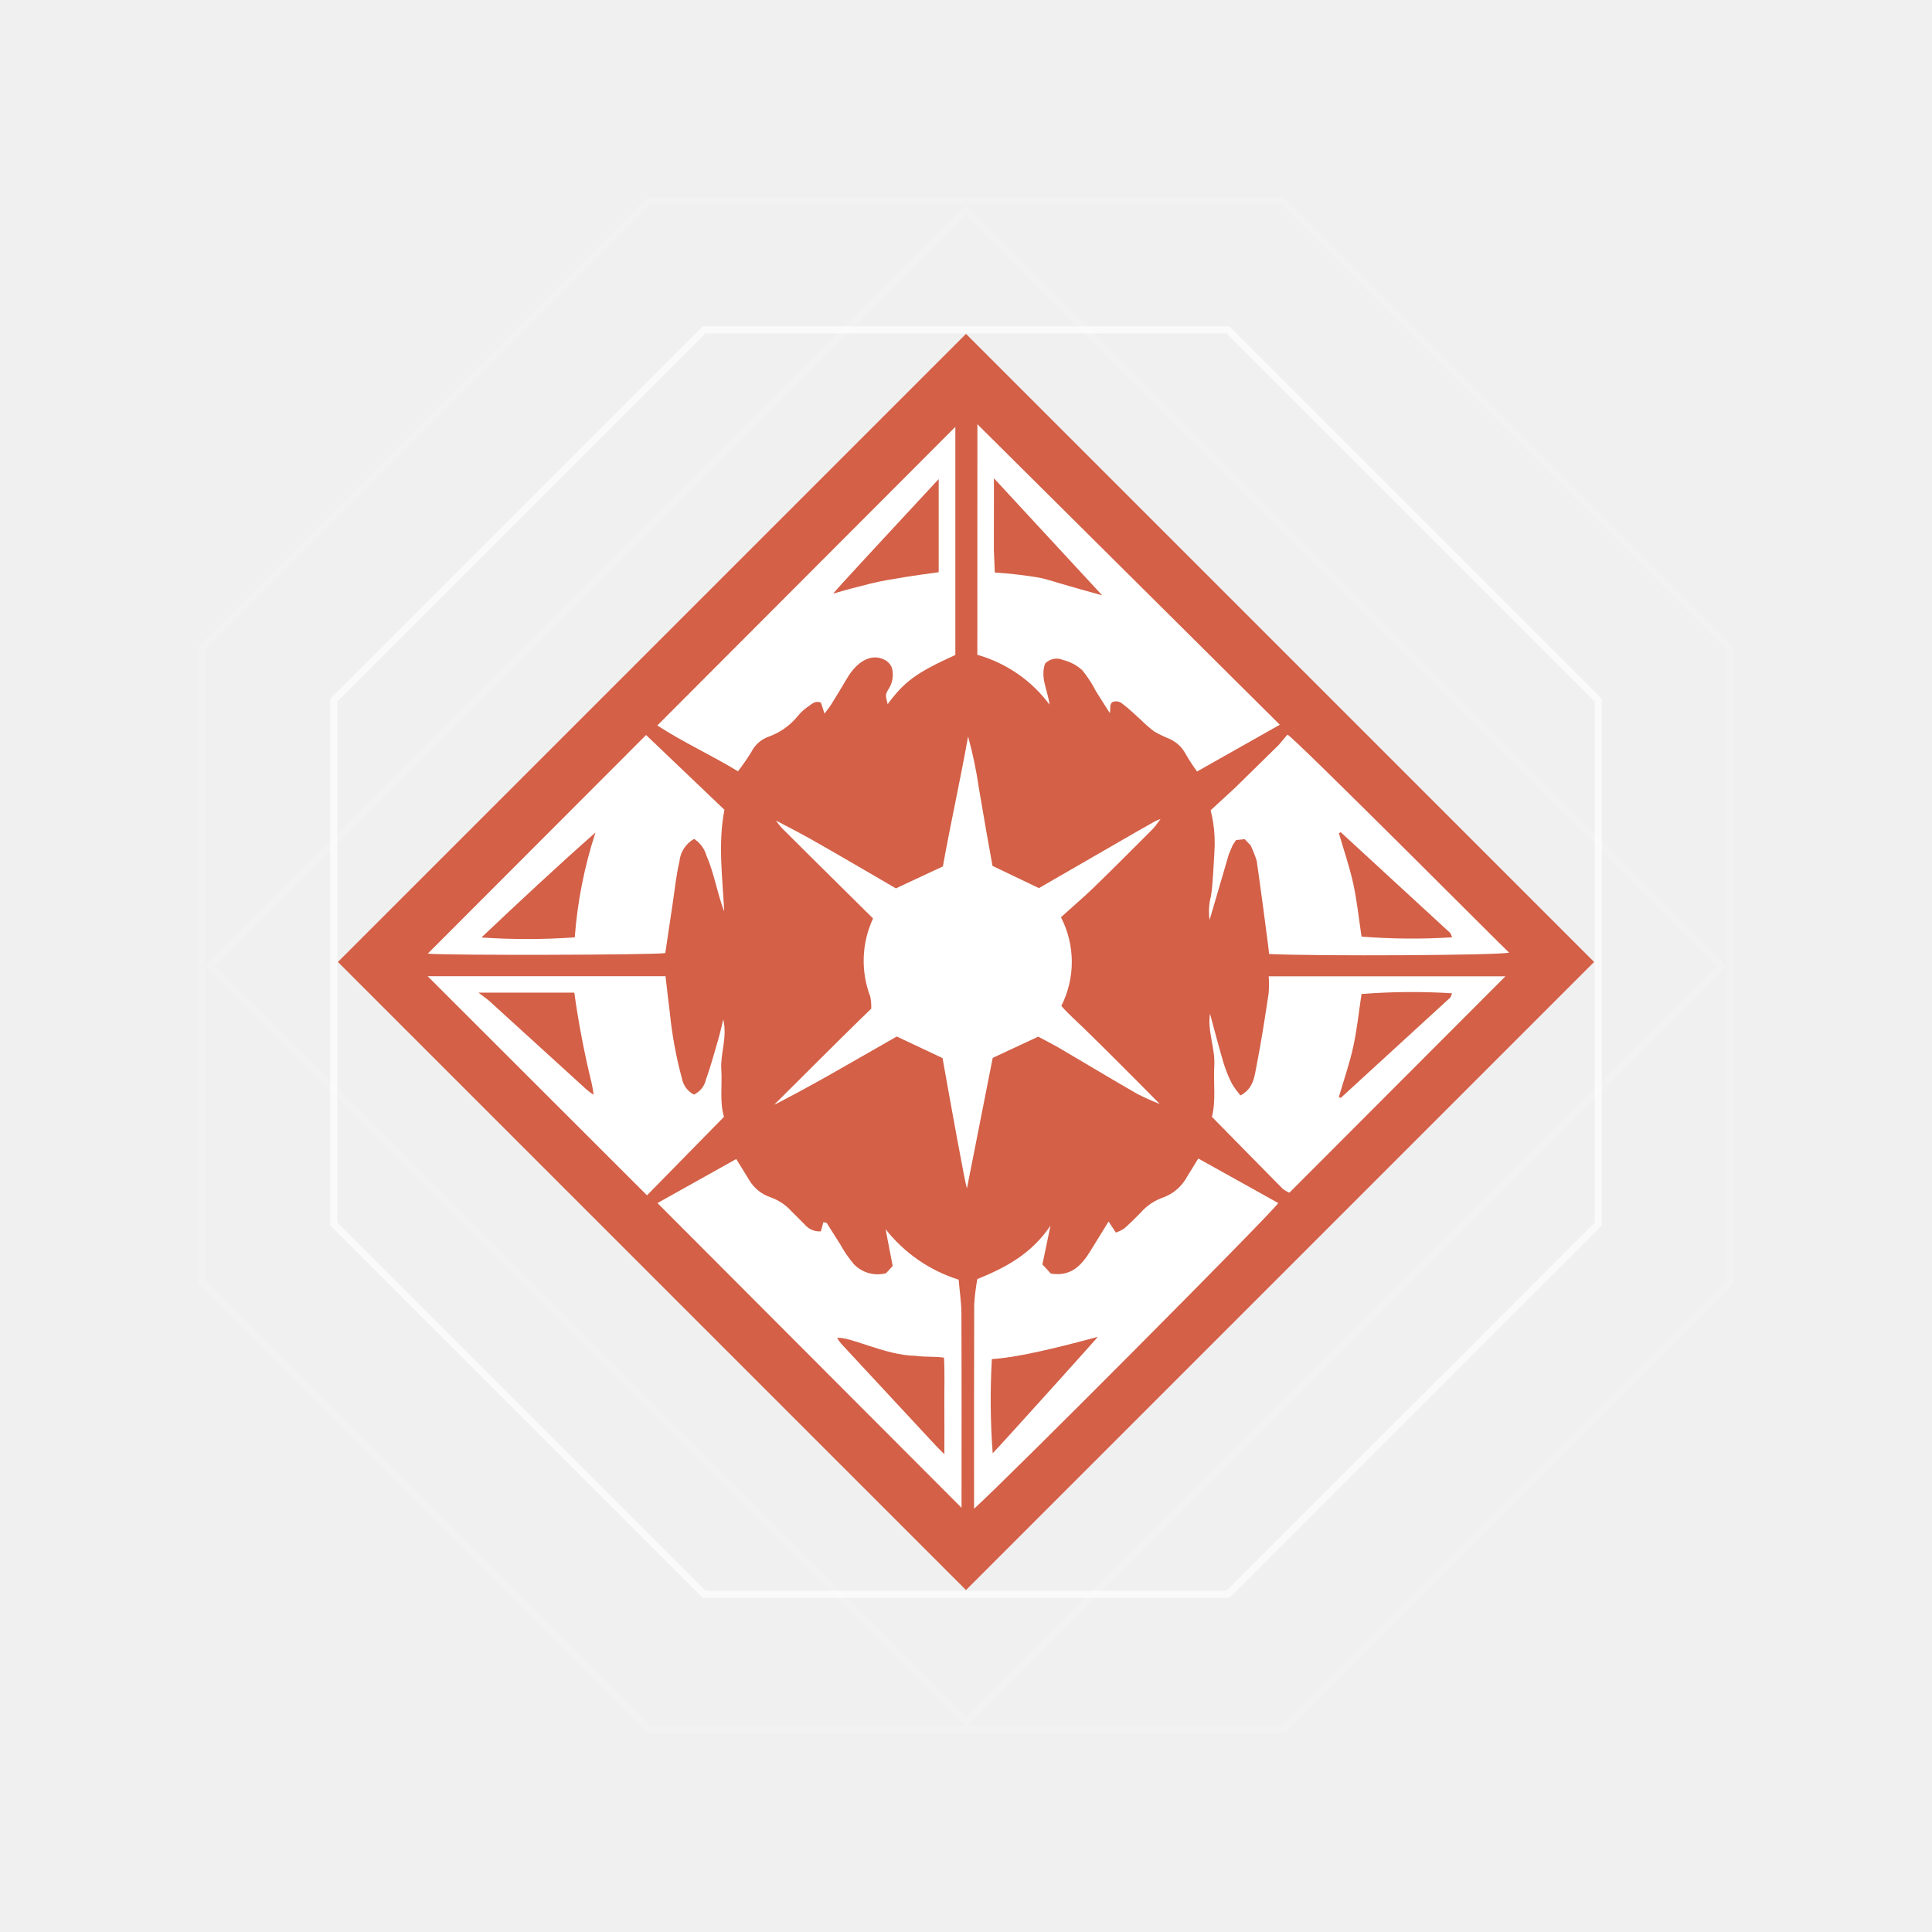
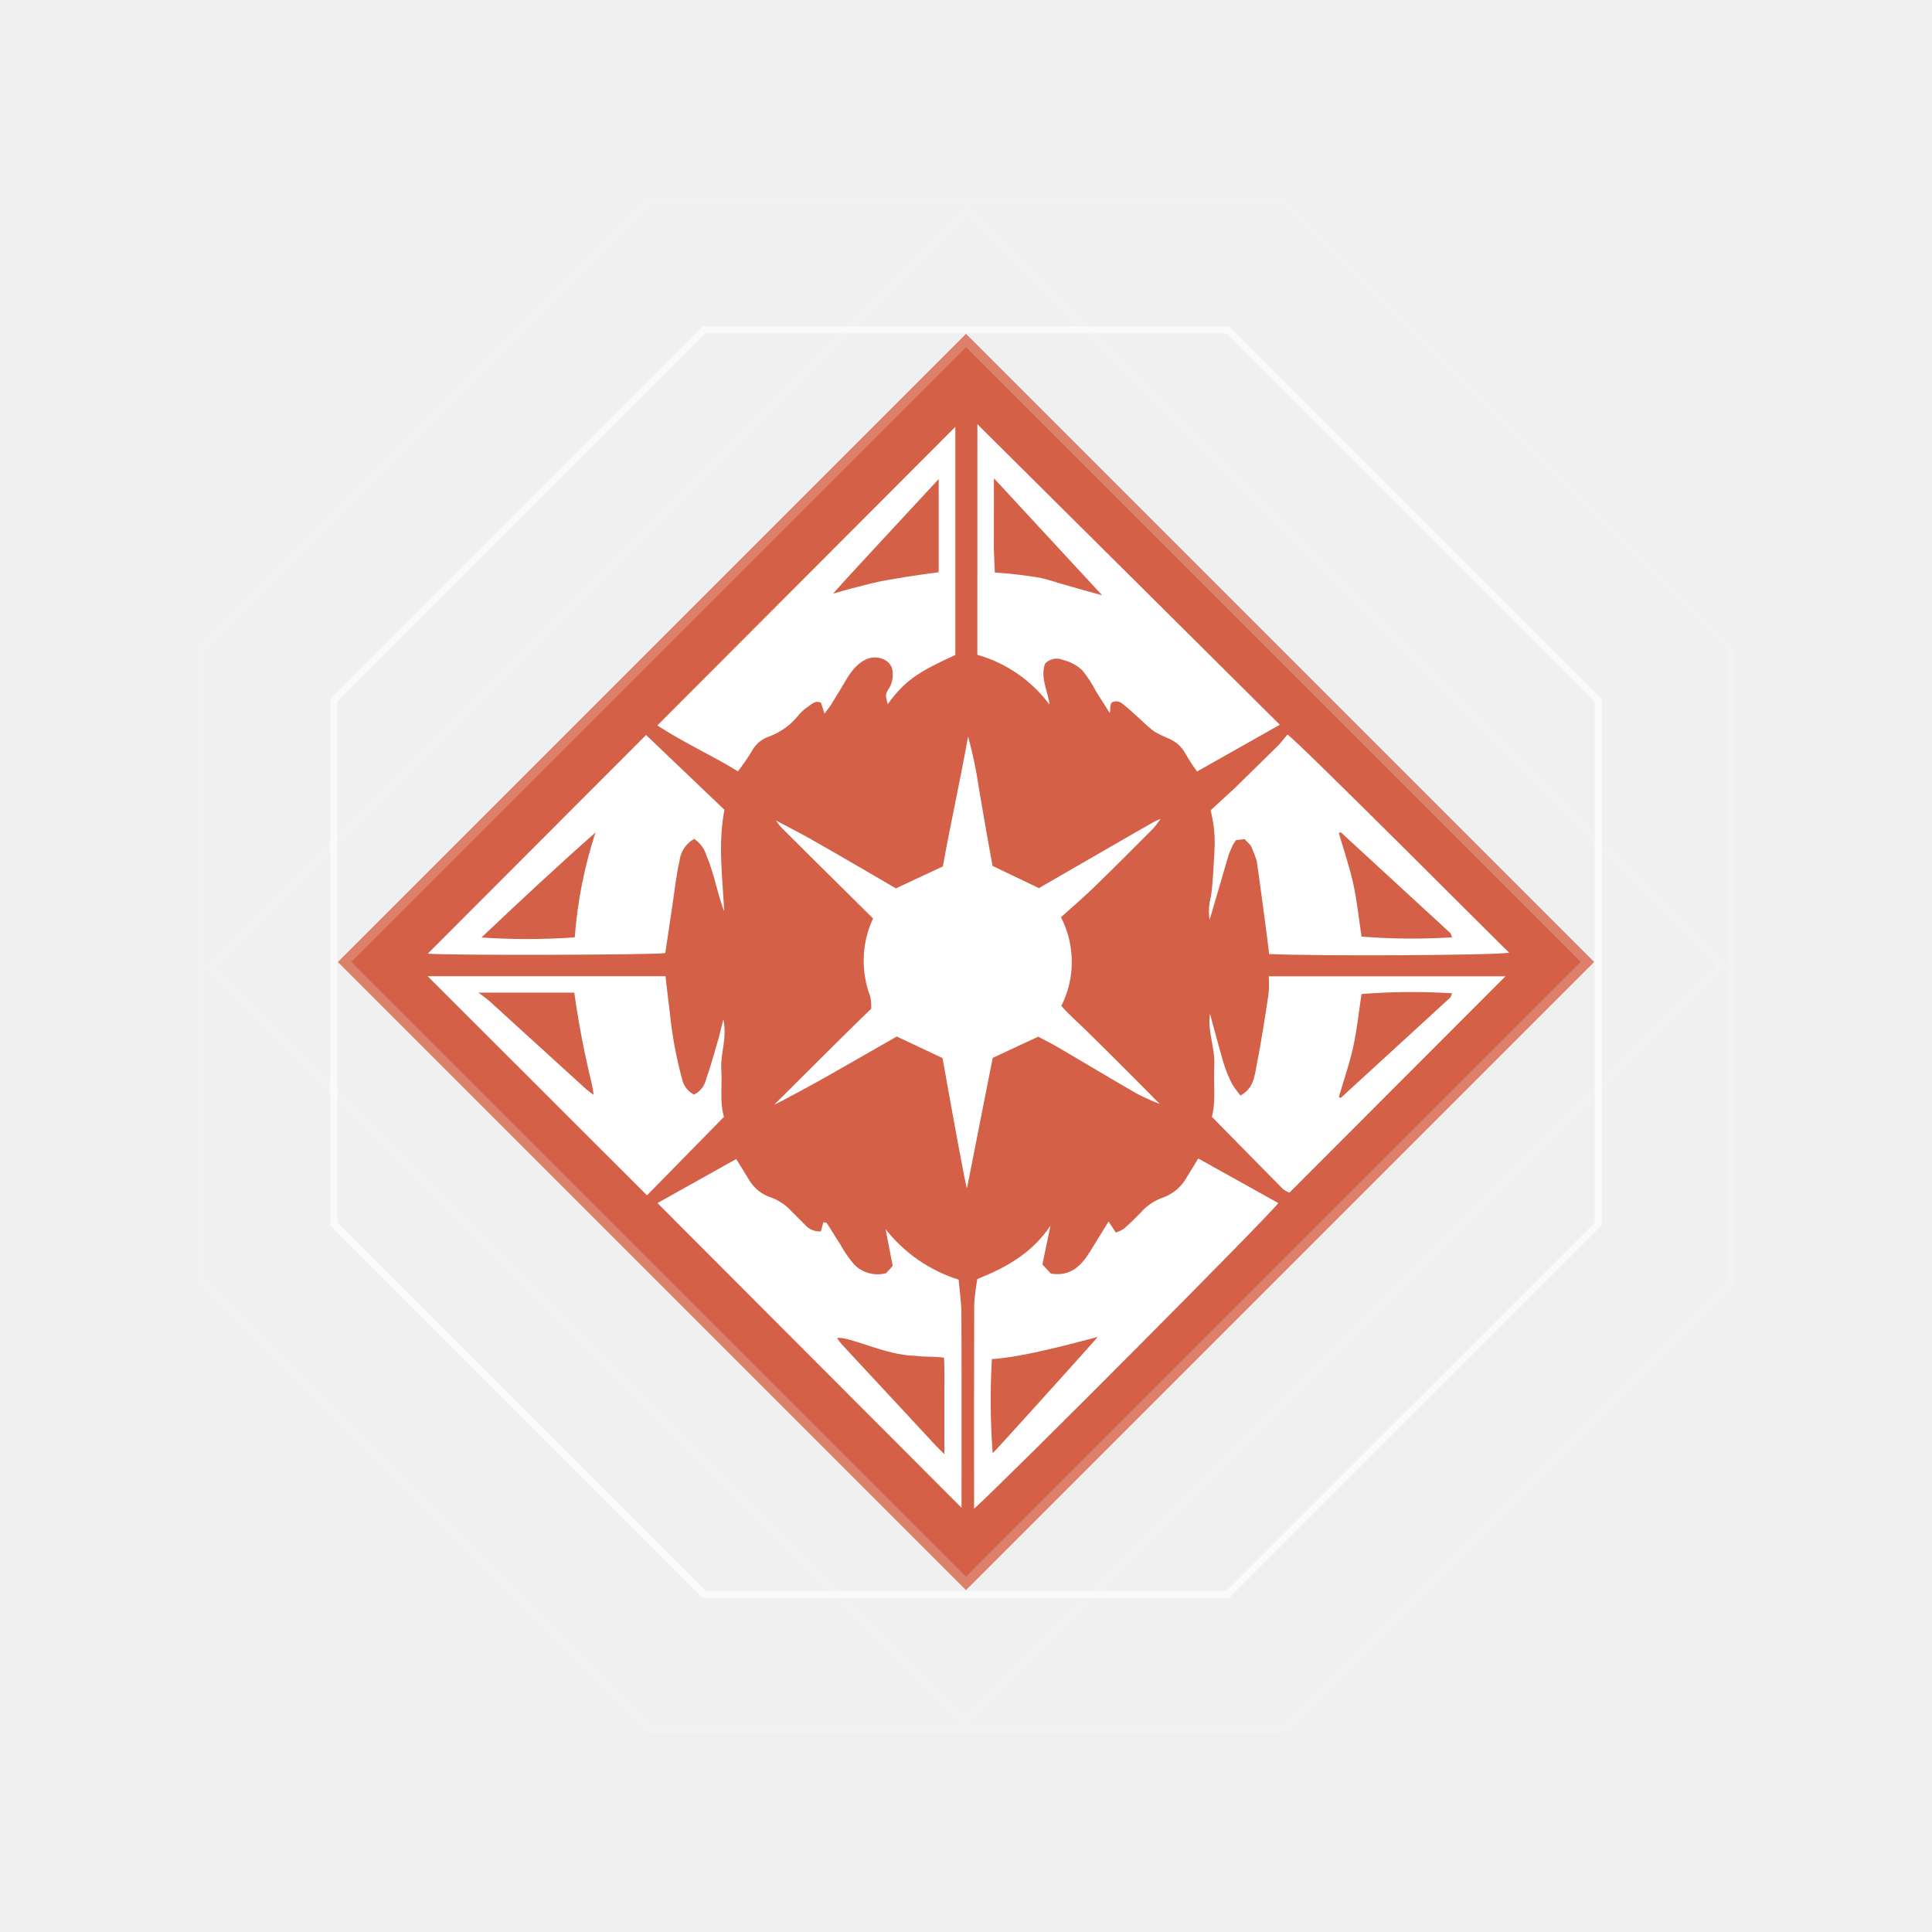
<svg xmlns="http://www.w3.org/2000/svg" viewBox="0 0 204.404 204.404">
-   <rect class="orange" x="55.214" y="54.787" width="93.976" height="93.976" transform="translate(101.9006 -42.45859) rotate(45)" style="fill: #cc3c1d;opacity: 0.8" />
-   <polygon class="polygon inner" points="129.91 34.893 74.494 34.893 35.309 74.078 35.309 129.494 74.494 168.679 129.91 168.679 169.096 129.494 169.096 74.078 129.91 34.893" style="fill: none;stroke: #fff;stroke-miterlimit: 10;stroke-width: 0.75px;opacity: 0.4" />
-   <polygon class="polygon inner ani" points="129.91 34.893 74.494 34.893 35.309 74.078 35.309 129.494 74.494 168.679 129.91 168.679 169.096 129.494 169.096 74.078 129.91 34.893" style="fill: none;stroke: #fff;stroke-miterlimit: 10;stroke-width: 0.75px;opacity: 0.4" />
-   <rect class="square" x="45.661" y="45.661" width="113.082" height="113.082" transform="translate(102.2022 -42.33365) rotate(45)" style="fill: none;stroke: #fff;stroke-miterlimit: 10;stroke-width: 0.75px;opacity: 0.15" />
-   <polygon class="polygon outer" points="135.7 21.241 68.704 21.241 21.331 68.614 21.331 135.61 68.704 182.984 135.7 182.984 183.074 135.61 183.074 68.614 135.7 21.241" style="fill: none;stroke: #fff;stroke-miterlimit: 10;stroke-width: 0.75px;opacity: 0.15" />
-   <path d="M101.717,138.986c-.005-1.199-.191-2.396-.293-3.598a15.868,15.868,0,0,1-7.731-5.344q.377,1.95.753,3.893c-.331.362-.582.636-.702.767a3.487,3.487,0,0,1-3.411-.959,12.809,12.809,0,0,1-1.428-2.08c-.484-.748-.943-1.512-1.428-2.26-.039-.061-.19-.049-.369-.089-.087.322-.174.647-.26.963a2.058,2.058,0,0,1-1.733-.752c-.457-.453-.907-.913-1.366-1.365a5.437,5.437,0,0,0-2.208-1.482,4.171,4.171,0,0,1-2.295-1.86c-.45-.76-.928-1.504-1.356-2.196q-4.262,2.383-8.332,4.66c10.752,10.774,21.424,21.469,32.172,32.238C101.731,152.604,101.745,145.795,101.717,138.986ZM99.915,153.852c-.38-.379-.643-.625-.89-.89q-5.015-5.394-10.023-10.795a5.785,5.785,0,0,1-.436-.606c1.222-.234,5.102,1.844,8.276,1.883,1.216.157,1.927.04,3.03.195.095,1.605.027,3.301.039,4.994C99.924,150.29,99.915,151.947,99.915,153.852Z" style="fill: #fff" />
-   <path d="M135.71,125.772a2.889,2.889,0,0,0,.709.413q11.511-11.53,22.853-22.891H134.231a12.611,12.611,0,0,1-.013,1.823c-.389,2.539-.769,5.081-1.268,7.599-.226,1.139-.31,2.44-1.707,3.179a8.967,8.967,0,0,1-.902-1.239,13.384,13.384,0,0,1-.884-2.174c-.514-1.735-.964-3.488-1.441-5.234-.287,1.883.561,3.63.455,5.487-.106,1.844.192,3.707-.251,5.424C130.748,120.733,133.221,123.26,135.71,125.772Zm7.46-15.019c.403-1.833.592-3.705.879-5.588a68.389,68.389,0,0,1,9.575-.076c-.077.18-.098.372-.214.478q-5.771,5.303-11.559,10.591l-.203-.093C142.165,114.296,142.777,112.544,143.171,110.753Z" style="fill: #fff" />
-   <path d="M105.028,111.924c1.634-.763,3.142-1.467,4.811-2.247.673.362,1.514.782,2.323,1.256,2.713,1.589,5.402,3.217,8.128,4.784a25.706,25.706,0,0,0,2.423,1.089s-5.346-5.41-8.061-8.04c-.795-.77-1.626-1.491-2.363-2.34a10.335,10.335,0,0,0-.04-9.386c1.226-1.106,2.403-2.106,3.509-3.179,2.101-2.039,4.163-4.116,6.233-6.186.253-.253.856-1.128.811-1.032,0,0-.455.165-.577.233-1.281.718-2.553,1.453-3.825,2.187-2.858,1.649-5.716,3.3-8.485,4.898-1.676-.803-3.227-1.545-4.908-2.35-.212-1.179-.448-2.459-.672-3.741-.262-1.496-.508-2.995-.77-4.491a44.125,44.125,0,0,0-1.143-5.46c-.847,4.75-1.867,9.268-2.665,13.744-1.694.792-3.297,1.541-4.972,2.325-2.962-1.719-5.938-3.474-8.944-5.178-1.218-.69-3.746-1.996-3.746-1.996a7.791,7.791,0,0,0,.589.755q3.075,3.069,6.167,6.12c1.167,1.157,2.335,2.314,3.516,3.485a10.602,10.602,0,0,0-.296,8.252,5.467,5.467,0,0,1,.105,1.293c-3.349,3.22-10.327,10.248-10.272,10.155.158-.014,4.31-2.255,6.126-3.298,2.312-1.328,4.629-2.646,6.848-3.914,1.727.814,3.324,1.566,4.843,2.282.83,4.668,2.467,13.765,2.585,13.771C103.231,121.074,104.137,116.386,105.028,111.924Z" style="fill: #fff" />
-   <path d="M76.595,118.162c-.474-1.626-.172-3.338-.283-5.027-.111-1.684.657-3.323.21-5.285-.21.85-.338,1.454-.51,2.046-.423,1.451-.818,2.913-1.325,4.334a2.288,2.288,0,0,1-1.272,1.577,2.427,2.427,0,0,1-1.264-1.695,42.82,42.82,0,0,1-1.281-6.944c-.168-1.298-.308-2.6-.459-3.889H45.239C53.06,111.091,60.731,118.753,68.452,126.465,71.185,123.679,73.883,120.928,76.595,118.162Zm-14.519-2.873q-5.123-4.659-10.24-9.325c-.302-.275-.65-.507-1.215-.943H60.761a95.591,95.591,0,0,0,1.818,9.508,10.642,10.642,0,0,1,.225,1.3A8.842,8.842,0,0,1,62.076,115.289Z" style="fill: #fff" />
-   <path d="M93.912,74.504c1.801-2.432,3.028-3.324,7.163-5.209V45.161q-15.709,15.739-31.531,31.591c2.731,1.785,5.764,3.159,8.531,4.85a22.723,22.723,0,0,0,1.414-2.039,3.263,3.263,0,0,1,1.864-1.634A7.057,7.057,0,0,0,84.408,75.756a4.761,4.761,0,0,1,.926-.887c.459-.275.87-.831,1.529-.517l.366,1.15c.331-.445.529-.676.688-.932.581-.94,1.16-1.881,1.718-2.834.904-1.543,2.422-2.744,3.998-1.909a1.625,1.625,0,0,1,.718.795,2.796,2.796,0,0,1-.408,2.386C93.644,73.549,93.704,73.582,93.912,74.504ZM92.106,61.741c-1.194.294-2.759.704-3.94,1.064-.048-.098,7.43-8.087,11.146-12.121v9.854c-1.211.174-2.438.331-3.658.532C94.468,61.264,93.276,61.453,92.106,61.741Z" style="fill: #fff" />
-   <path d="M68.353,77.763,45.258,100.894c1.94.203,24.041.144,25.128-.059.26-1.744.513-3.459.772-5.173.228-1.507.377-3.032.723-4.512a3.076,3.076,0,0,1,1.558-2.395,3.127,3.127,0,0,1,1.305,1.778c.833,1.9,1.127,3.958,1.877,5.91-.172-3.579-.68-7.156.023-10.768C73.896,83.051,71.153,80.434,68.353,77.763ZM60.808,99.172a71.209,71.209,0,0,1-9.87.013c4.083-3.868,8.005-7.521,12.061-11.107A47.249,47.249,0,0,0,60.808,99.172Z" style="fill: #fff" />
-   <path d="M103.403,69.28a14.35,14.35,0,0,1,7.635,5.272c-.163-1.469-1.011-2.823-.469-4.346a1.682,1.682,0,0,1,1.908-.38,4.551,4.551,0,0,1,2.033,1.093,12.355,12.355,0,0,1,1.452,2.234c.447.709.898,1.414,1.452,2.287.115-.484-.055-.926.276-1.157a1.001,1.001,0,0,1,1.028.147c.714.534,1.353,1.17,2.022,1.764a13.75,13.75,0,0,0,1.407,1.22,14.314,14.314,0,0,0,1.555.747,3.56,3.56,0,0,1,1.714,1.565,19.371,19.371,0,0,0,1.231,1.897c2.938-1.66,5.799-3.276,8.757-4.947-10.702-10.634-21.266-21.132-31.996-31.794C103.408,45.981,103.403,65.045,103.403,69.28Zm1.753-16.228V50.6c3.878,4.194,7.573,8.19,11.453,12.385-.884-.245-1.571-.432-2.256-.627-.744-.211-1.486-.429-2.229-.642-.697-.2-1.387-.439-2.094-.586a44.508,44.508,0,0,0-4.781-.555c-.035-.917-.067-1.54-.098-2.376Q105.154,55.625,105.156,53.051Z" style="fill: #fff" />
-   <path d="M135.242,127.283q-4.247-2.365-8.466-4.715c-.419.683-.794,1.31-1.184,1.927a4.719,4.719,0,0,1-2.458,2.171,5.622,5.622,0,0,0-2.462,1.639c-.558.577-1.132,1.142-1.735,1.671a3.854,3.854,0,0,1-.88.428c-.253-.382-.469-.71-.771-1.168-.666,1.08-1.299,2.106-1.931,3.131-.936,1.518-2.055,2.722-4.176,2.376-.228-.247-.511-.553-.893-.967.258-1.236.52-2.495.854-4.099-2.02,2.984-4.726,4.428-7.74,5.648a22.574,22.574,0,0,0-.33,2.696c-.027,6.804-.015,13.609-.016,20.414v1.19C106.625,156.409,134.446,128.456,135.242,127.283Zm-30.217,26.472a75.684,75.684,0,0,1-.087-9.966c3.789-.211,11.188-2.384,11.199-2.342C116.149,141.496,105.204,153.628,105.026,153.755Z" style="fill: #fff" />
-   <path d="M136.209,77.72c-.291.346-.605.72-.92,1.094l-.361.354L131.044,82.98l-.318.315c-.876.807-1.753,1.614-2.642,2.432a13.994,13.994,0,0,1,.413,2.729l.009.319.008.648c-.015.32-.023.641-.045.961-.103,1.477-.128,2.965-.348,4.425a6.218,6.218,0,0,0-.147,2.522c.726-2.478,1.38-4.713,2.035-6.948l.407-.96.358-.547.911-.095.636.664-.008-.007a12.521,12.521,0,0,1,.647,1.646c.046.193,1.307,9.452,1.307,9.85,5.211.244,24.056.145,25.399-.143C159.11,100.308,136.875,77.97,136.209,77.72Zm7.841,21.372c-.287-1.891-.476-3.772-.879-5.612-.394-1.799-1.005-3.559-1.521-5.336l.203-.093q5.783,5.316,11.559,10.638c.116.107.136.299.214.48A68.096,68.096,0,0,1,144.05,99.093Z" style="fill: #fff" />
+   <g class="Layer_2" data-name="Layer 2">
+     <g class="Layer_3" data-name="Layer 3">
+       <rect class="orange" x="55.214" y="54.787" width="93.976" height="93.976" transform="translate(101.9006 -42.45859) rotate(45)" style="fill: #cc3c1d;opacity: 0.8" />
+       <g class="orange-border" style="opacity: 0.2">
+         <path d="M102.202,36.738l65.037,65.037-65.037,65.037L37.165,101.776l65.037-65.037m0-1.414-66.451,66.451,66.451,66.451,66.451-66.451L102.202,35.324Z" style="fill: #fff" />
+       </g>
+       <rect class="square" x="45.661" y="45.661" width="113.082" height="113.082" transform="translate(102.2022 -42.33365) rotate(45)" style="fill: none;stroke: #fff;stroke-miterlimit: 10;stroke-width: 0.75px;opacity: 0.15" />
+       <polygon class="polygon inner ani" points="129.91 34.893 74.494 34.893 35.309 74.078 35.309 129.494 74.494 168.679 129.91 168.679 169.096 129.494 169.096 74.078 129.91 34.893" style="fill: none;stroke: #fff;stroke-miterlimit: 10;stroke-width: 0.75px;opacity: 0.4" />
+       <polygon class="polygon inner" points="129.91 34.893 74.494 34.893 35.309 74.078 35.309 129.494 74.494 168.679 129.91 168.679 169.096 129.494 169.096 74.078 129.91 34.893" style="fill: none;stroke: #fff;stroke-miterlimit: 10;stroke-width: 0.75px;opacity: 0.4" />
+       <polygon class="polygon outer" points="135.7 21.241 68.704 21.241 21.331 68.614 21.331 135.61 68.704 182.984 135.7 182.984 183.074 135.61 183.074 68.614 135.7 21.241" style="fill: none;stroke: #fff;stroke-miterlimit: 10;stroke-width: 0.75px;opacity: 0.15" />
+     </g>
+     <g class="mayhem">
+       <g>
+         <path d="M101.717,138.986c-.005-1.199-.191-2.396-.293-3.598a15.868,15.868,0,0,1-7.731-5.344q.377,1.95.753,3.893c-.331.362-.582.636-.702.767a3.487,3.487,0,0,1-3.411-.959,12.809,12.809,0,0,1-1.428-2.08c-.484-.748-.943-1.512-1.428-2.26-.039-.061-.19-.049-.369-.089-.087.322-.174.647-.26.963a2.058,2.058,0,0,1-1.733-.752c-.457-.453-.907-.913-1.366-1.365a5.437,5.437,0,0,0-2.208-1.482,4.171,4.171,0,0,1-2.295-1.86c-.45-.76-.928-1.504-1.356-2.196q-4.262,2.383-8.332,4.66c10.752,10.774,21.424,21.469,32.172,32.238C101.731,152.604,101.745,145.795,101.717,138.986ZM99.915,153.852c-.38-.379-.643-.625-.89-.89q-5.015-5.394-10.023-10.795a5.785,5.785,0,0,1-.436-.606c1.222-.234,5.102,1.844,8.276,1.883,1.216.157,1.927.04,3.03.195.095,1.605.027,3.301.039,4.994C99.924,150.29,99.915,151.947,99.915,153.852Z" style="fill: #fff" />
+         <path d="M135.71,125.772a2.889,2.889,0,0,0,.709.413q11.511-11.53,22.853-22.891H134.231a12.611,12.611,0,0,1-.013,1.823c-.389,2.539-.769,5.081-1.268,7.599-.226,1.139-.31,2.44-1.707,3.179a8.967,8.967,0,0,1-.902-1.239,13.384,13.384,0,0,1-.884-2.174c-.514-1.735-.964-3.488-1.441-5.234-.287,1.883.561,3.63.455,5.487-.106,1.844.192,3.707-.251,5.424C130.748,120.733,133.221,123.26,135.71,125.772Zm7.46-15.019c.403-1.833.592-3.705.879-5.588a68.389,68.389,0,0,1,9.575-.076c-.077.18-.098.372-.214.478q-5.771,5.303-11.559,10.591l-.203-.093C142.165,114.296,142.777,112.544,143.171,110.753Z" style="fill: #fff" />
+         <path d="M105.028,111.924c1.634-.763,3.142-1.467,4.811-2.247.673.362,1.514.782,2.323,1.256,2.713,1.589,5.402,3.217,8.128,4.784a25.706,25.706,0,0,0,2.423,1.089s-5.346-5.41-8.061-8.04c-.795-.77-1.626-1.491-2.363-2.34a10.335,10.335,0,0,0-.04-9.386c1.226-1.106,2.403-2.106,3.509-3.179,2.101-2.039,4.163-4.116,6.233-6.186.253-.253.856-1.128.811-1.032,0,0-.455.165-.577.233-1.281.718-2.553,1.453-3.825,2.187-2.858,1.649-5.716,3.3-8.485,4.898-1.676-.803-3.227-1.545-4.908-2.35-.212-1.179-.448-2.459-.672-3.741-.262-1.496-.508-2.995-.77-4.491a44.125,44.125,0,0,0-1.143-5.46c-.847,4.75-1.867,9.268-2.665,13.744-1.694.792-3.297,1.541-4.972,2.325-2.962-1.719-5.938-3.474-8.944-5.178-1.218-.69-3.746-1.996-3.746-1.996a7.791,7.791,0,0,0,.589.755q3.075,3.069,6.167,6.12c1.167,1.157,2.335,2.314,3.516,3.485a10.602,10.602,0,0,0-.296,8.252,5.467,5.467,0,0,1,.105,1.293c-3.349,3.22-10.327,10.248-10.272,10.155.158-.014,4.31-2.255,6.126-3.298,2.312-1.328,4.629-2.646,6.848-3.914,1.727.814,3.324,1.566,4.843,2.282.83,4.668,2.467,13.765,2.585,13.771C103.231,121.074,104.137,116.386,105.028,111.924Z" style="fill: #fff" />
+         <path d="M76.595,118.162c-.474-1.626-.172-3.338-.283-5.027-.111-1.684.657-3.323.21-5.285-.21.85-.338,1.454-.51,2.046-.423,1.451-.818,2.913-1.325,4.334a2.288,2.288,0,0,1-1.272,1.577,2.427,2.427,0,0,1-1.264-1.695,42.82,42.82,0,0,1-1.281-6.944c-.168-1.298-.308-2.6-.459-3.889H45.239C53.06,111.091,60.731,118.753,68.452,126.465,71.185,123.679,73.883,120.928,76.595,118.162Zm-14.519-2.873q-5.123-4.659-10.24-9.325c-.302-.275-.65-.507-1.215-.943H60.761a95.591,95.591,0,0,0,1.818,9.508,10.642,10.642,0,0,1,.225,1.3A8.842,8.842,0,0,1,62.076,115.289Z" style="fill: #fff" />
+         <path d="M93.912,74.504c1.801-2.432,3.028-3.324,7.163-5.209V45.161q-15.709,15.739-31.531,31.591c2.731,1.785,5.764,3.159,8.531,4.85a22.723,22.723,0,0,0,1.414-2.039,3.263,3.263,0,0,1,1.864-1.634A7.057,7.057,0,0,0,84.408,75.756a4.761,4.761,0,0,1,.926-.887c.459-.275.87-.831,1.529-.517l.366,1.15c.331-.445.529-.676.688-.932.581-.94,1.16-1.881,1.718-2.834.904-1.543,2.422-2.744,3.998-1.909a1.625,1.625,0,0,1,.718.795,2.796,2.796,0,0,1-.408,2.386C93.644,73.549,93.704,73.582,93.912,74.504ZM92.106,61.741c-1.194.294-2.759.704-3.94,1.064-.048-.098,7.43-8.087,11.146-12.121v9.854c-1.211.174-2.438.331-3.658.532C94.468,61.264,93.276,61.453,92.106,61.741Z" style="fill: #fff" />
+         <path d="M68.353,77.763,45.258,100.894c1.94.203,24.041.144,25.128-.059.26-1.744.513-3.459.772-5.173.228-1.507.377-3.032.723-4.512a3.076,3.076,0,0,1,1.558-2.395,3.127,3.127,0,0,1,1.305,1.778c.833,1.9,1.127,3.958,1.877,5.91-.172-3.579-.68-7.156.023-10.768C73.896,83.051,71.153,80.434,68.353,77.763ZM60.808,99.172a71.209,71.209,0,0,1-9.87.013c4.083-3.868,8.005-7.521,12.061-11.107A47.249,47.249,0,0,0,60.808,99.172Z" style="fill: #fff" />
+         <path d="M103.403,69.28a14.35,14.35,0,0,1,7.635,5.272c-.163-1.469-1.011-2.823-.469-4.346a1.682,1.682,0,0,1,1.908-.38,4.551,4.551,0,0,1,2.033,1.093,12.355,12.355,0,0,1,1.452,2.234c.447.709.898,1.414,1.452,2.287.115-.484-.055-.926.276-1.157a1.001,1.001,0,0,1,1.028.147c.714.534,1.353,1.17,2.022,1.764a13.75,13.75,0,0,0,1.407,1.22,14.314,14.314,0,0,0,1.555.747,3.56,3.56,0,0,1,1.714,1.565,19.371,19.371,0,0,0,1.231,1.897c2.938-1.66,5.799-3.276,8.757-4.947-10.702-10.634-21.266-21.132-31.996-31.794C103.408,45.981,103.403,65.045,103.403,69.28Zm1.753-16.228V50.6c3.878,4.194,7.573,8.19,11.453,12.385-.884-.245-1.571-.432-2.256-.627-.744-.211-1.486-.429-2.229-.642-.697-.2-1.387-.439-2.094-.586a44.508,44.508,0,0,0-4.781-.555c-.035-.917-.067-1.54-.098-2.376Q105.154,55.625,105.156,53.051Z" style="fill: #fff" />
+         <path d="M135.242,127.283q-4.247-2.365-8.466-4.715c-.419.683-.794,1.31-1.184,1.927a4.719,4.719,0,0,1-2.458,2.171,5.622,5.622,0,0,0-2.462,1.639c-.558.577-1.132,1.142-1.735,1.671a3.854,3.854,0,0,1-.88.428c-.253-.382-.469-.71-.771-1.168-.666,1.08-1.299,2.106-1.931,3.131-.936,1.518-2.055,2.722-4.176,2.376-.228-.247-.511-.553-.893-.967.258-1.236.52-2.495.854-4.099-2.02,2.984-4.726,4.428-7.74,5.648a22.574,22.574,0,0,0-.33,2.696c-.027,6.804-.015,13.609-.016,20.414v1.19C106.625,156.409,134.446,128.456,135.242,127.283Zm-30.217,26.472a75.684,75.684,0,0,1-.087-9.966c3.789-.211,11.188-2.384,11.199-2.342C116.149,141.496,105.204,153.628,105.026,153.755Z" style="fill: #fff" />
+         <path d="M136.209,77.72c-.291.346-.605.72-.92,1.094l-.361.354L131.044,82.98l-.318.315c-.876.807-1.753,1.614-2.642,2.432a13.994,13.994,0,0,1,.413,2.729l.009.319.008.648c-.015.32-.023.641-.045.961-.103,1.477-.128,2.965-.348,4.425a6.218,6.218,0,0,0-.147,2.522c.726-2.478,1.38-4.713,2.035-6.948l.407-.96.358-.547.911-.095.636.664-.008-.007a12.521,12.521,0,0,1,.647,1.646c.046.193,1.307,9.452,1.307,9.85,5.211.244,24.056.145,25.399-.143C159.11,100.308,136.875,77.97,136.209,77.72Zm7.841,21.372c-.287-1.891-.476-3.772-.879-5.612-.394-1.799-1.005-3.559-1.521-5.336l.203-.093q5.783,5.316,11.559,10.638c.116.107.136.299.214.48A68.096,68.096,0,0,1,144.05,99.093Z" style="fill: #fff" />
+       </g>
+     </g>
+   </g>
</svg>
